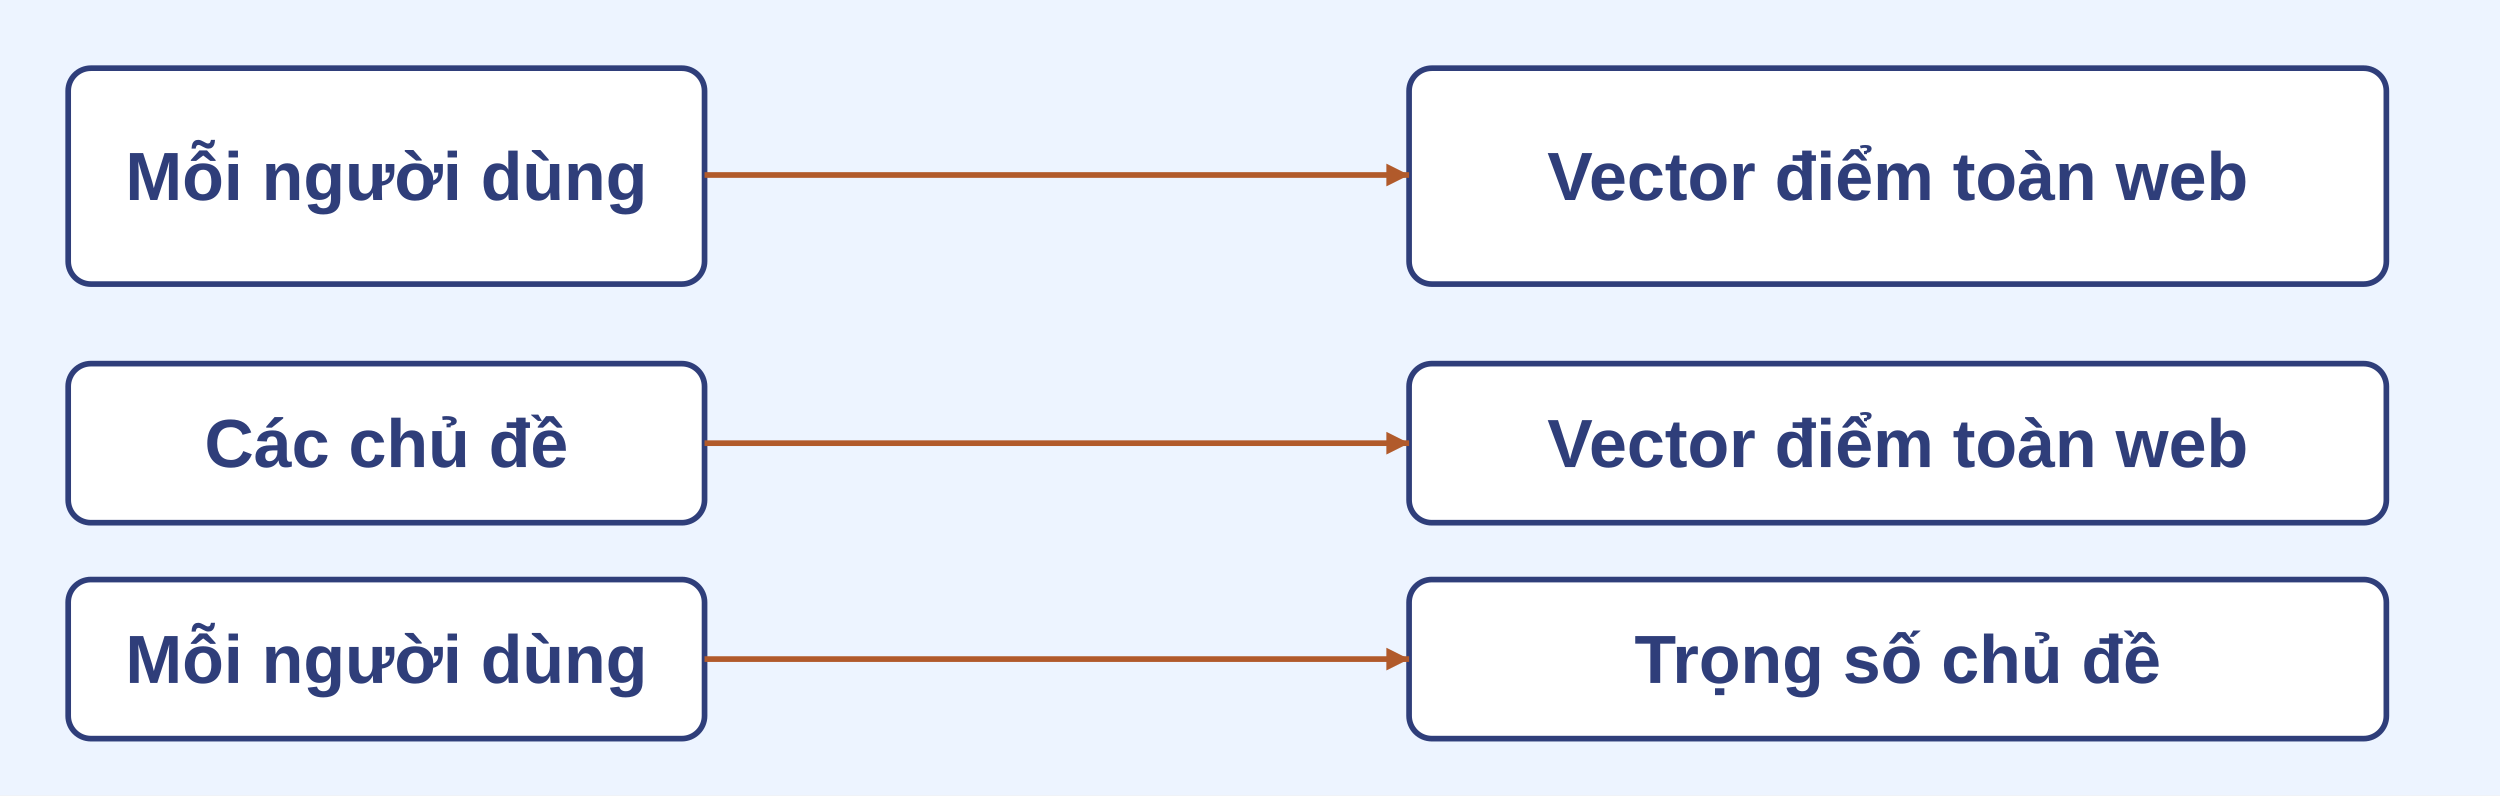
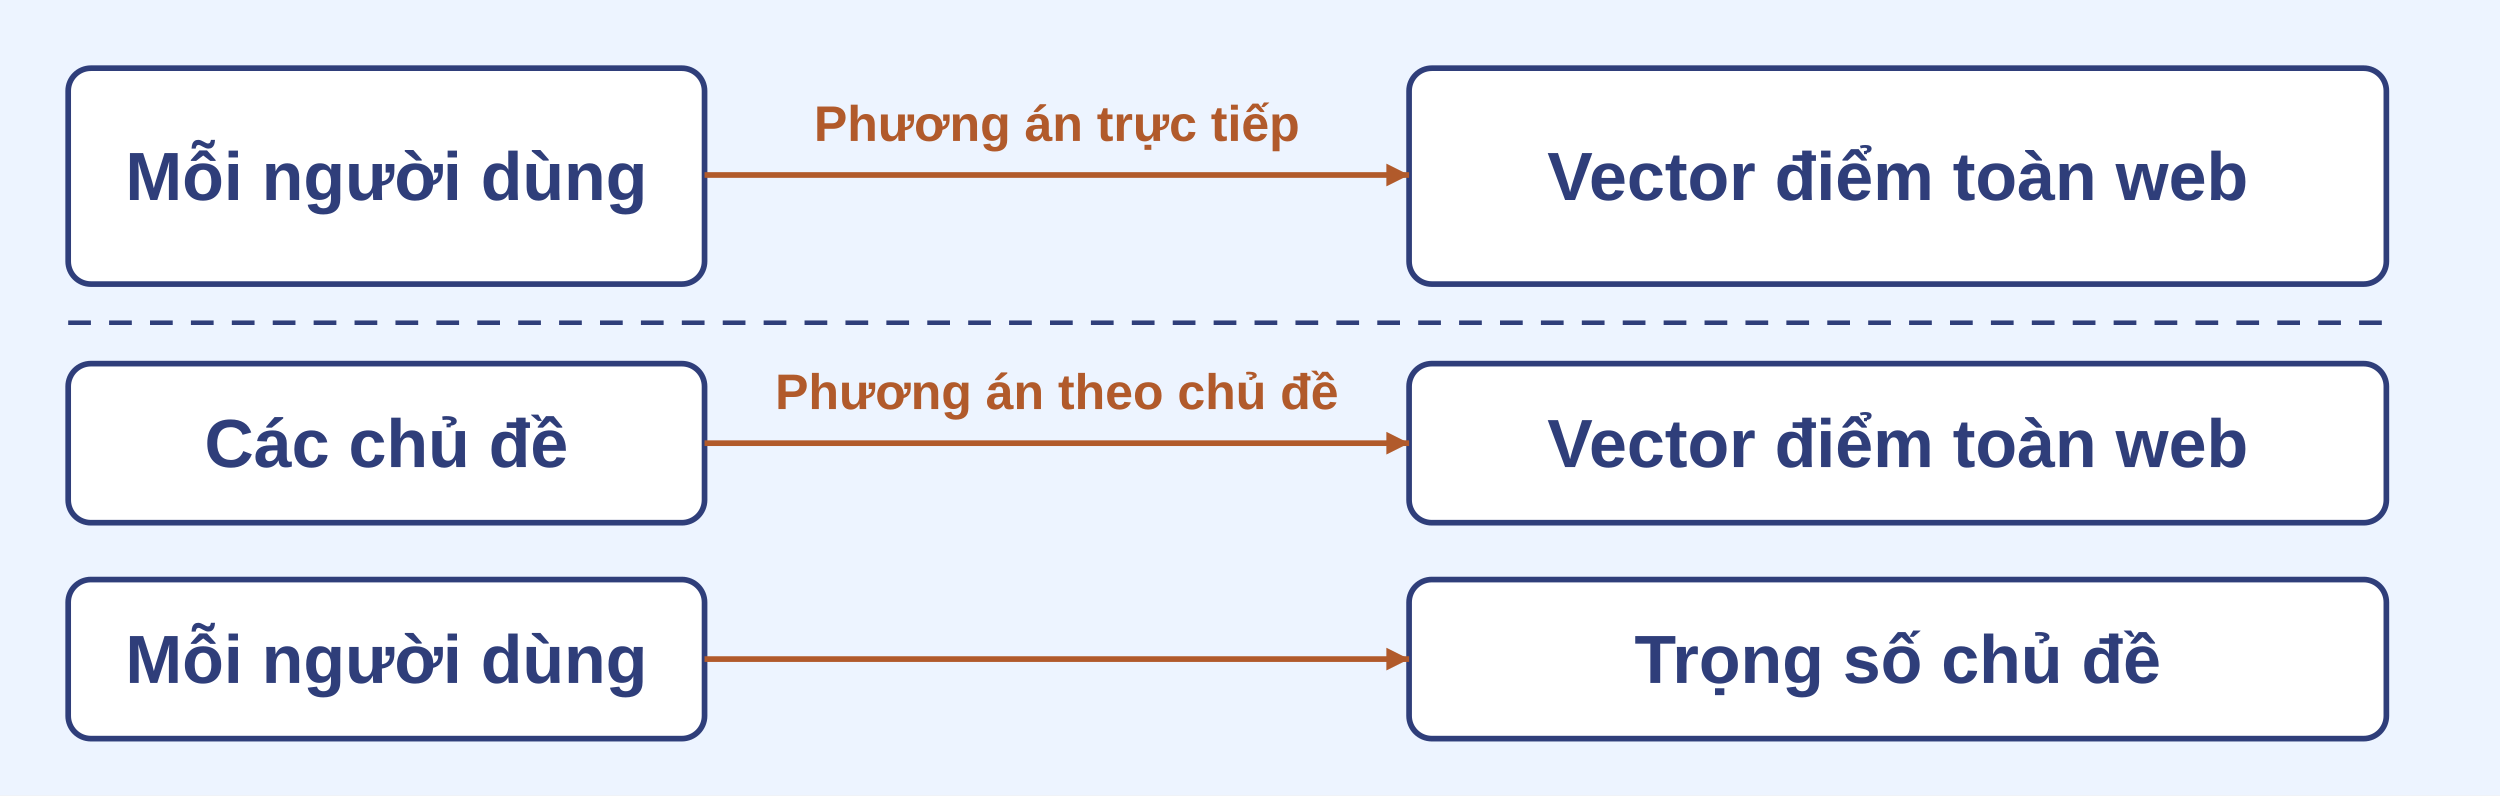
<svg xmlns="http://www.w3.org/2000/svg" viewBox="0 0 1100 350" width="1100" height="350" role="img" aria-labelledby="storage-t storage-d">
  <defs>
    <marker id="storage-arw" markerUnits="userSpaceOnUse" markerWidth="12" markerHeight="12" refX="10" refY="5" orient="auto">
      <path d="M0,0 L10,5 L0,10 Z" fill="#B15A2B" />
    </marker>
  </defs>
  <rect x="0" y="0" width="1100" height="350" fill="#edf4ff" />
  <rect x="30" y="30" width="280" height="95" rx="10" fill="#ffffff" stroke="#2F3E7A" stroke-width="2.5" />
  <text x="170.0" y="88.0" font-family="Arial, sans-serif" font-size="30" fill="#2F3E7A" font-weight="bold" text-anchor="middle">Mỗi người dùng</text>
  <rect x="620" y="30" width="430" height="95" rx="10" fill="#ffffff" stroke="#2F3E7A" stroke-width="2.5" />
  <text x="835.0" y="88.0" font-family="Arial, sans-serif" font-size="30" fill="#2F3E7A" font-weight="bold" text-anchor="middle">Vector điểm toàn web</text>
  <path d="M 310,77 L 620,77" fill="none" stroke="#B15A2B" stroke-width="2.5" marker-end="url(#storage-arw)" data-source="" data-target="" />
+   <text x="465" y="62" font-family="Arial, sans-serif" font-size="22" fill="#B15A2B" font-weight="bold" text-anchor="middle">Phương án trực tiếp</text>
+   <line x1="30" y1="142" x2="1050" y2="142" stroke="#2F3E7A" stroke-width="2" stroke-dasharray="10 8" />
  <rect x="30" y="160" width="280" height="70" rx="10" fill="#ffffff" stroke="#2F3E7A" stroke-width="2.5" />
  <text x="170.0" y="205.5" font-family="Arial, sans-serif" font-size="30" fill="#2F3E7A" font-weight="bold" text-anchor="middle">Các chủ đề</text>
  <rect x="620" y="160" width="430" height="70" rx="10" fill="#ffffff" stroke="#2F3E7A" stroke-width="2.5" />
  <text x="835.0" y="205.5" font-family="Arial, sans-serif" font-size="30" fill="#2F3E7A" font-weight="bold" text-anchor="middle">Vector điểm toàn web</text>
  <path d="M 310,195 L 620,195" fill="none" stroke="#B15A2B" stroke-width="2.5" marker-end="url(#storage-arw)" data-source="" data-target="" />
+   <text x="465" y="180" font-family="Arial, sans-serif" font-size="22" fill="#B15A2B" font-weight="bold" text-anchor="middle">Phương án theo chủ đề</text>
  <rect x="30" y="255" width="280" height="70" rx="10" fill="#ffffff" stroke="#2F3E7A" stroke-width="2.5" />
  <text x="170.0" y="300.5" font-family="Arial, sans-serif" font-size="30" fill="#2F3E7A" font-weight="bold" text-anchor="middle">Mỗi người dùng</text>
  <rect x="620" y="255" width="430" height="70" rx="10" fill="#ffffff" stroke="#2F3E7A" stroke-width="2.5" />
  <text x="835.0" y="300.5" font-family="Arial, sans-serif" font-size="30" fill="#2F3E7A" font-weight="bold" text-anchor="middle">Trọng số chủ đề</text>
  <path d="M 310,290 L 620,290" fill="none" stroke="#B15A2B" stroke-width="2.5" marker-end="url(#storage-arw)" data-source="" data-target="" />
</svg>
